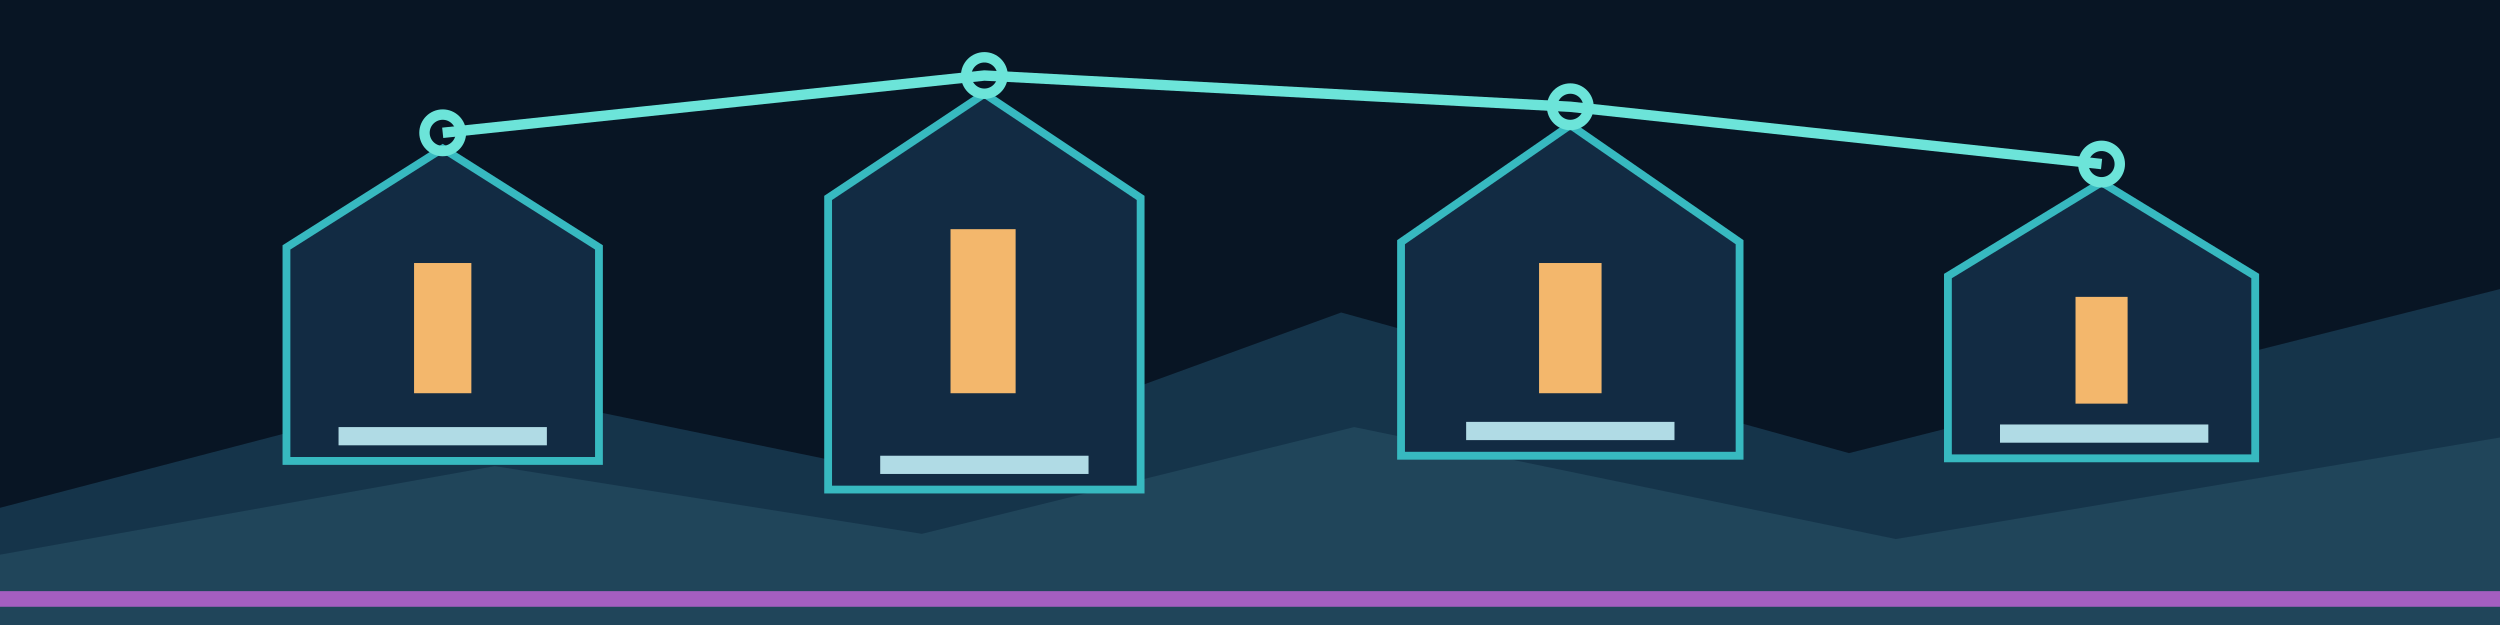
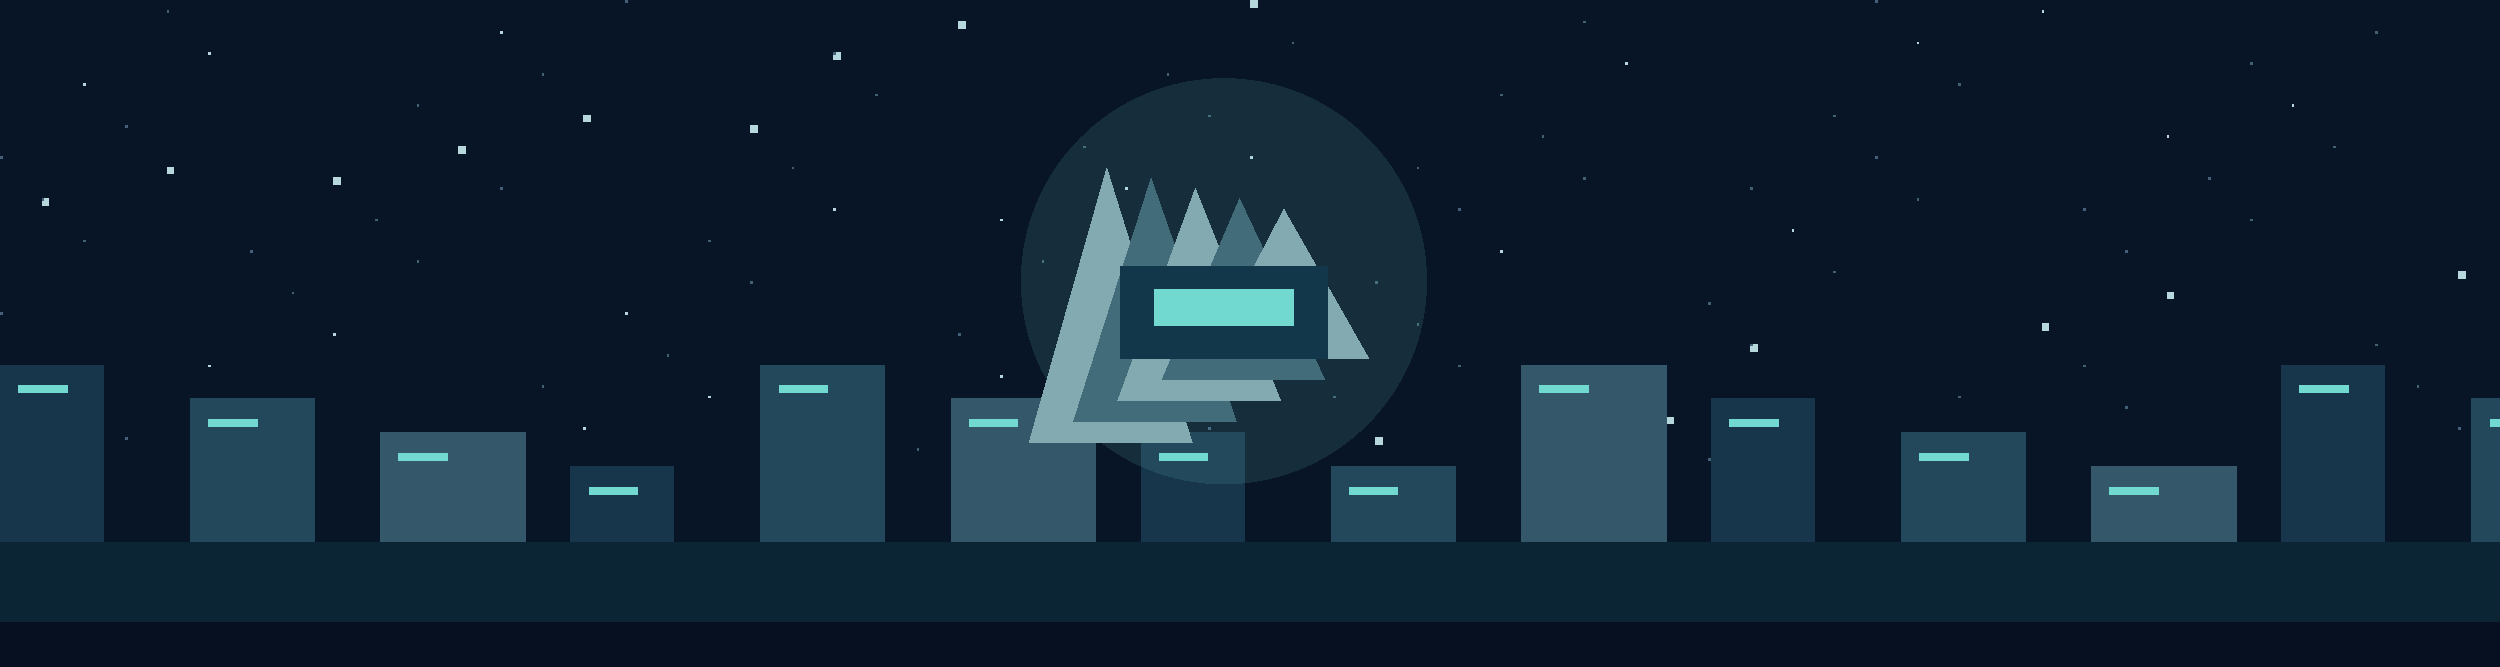
- <svg xmlns="http://www.w3.org/2000/svg" width="960" height="240" viewBox="0 0 960 240">
-   <rect width="960" height="240" fill="#081524" />
-   <path d="M0 195L180 148 345 182 515 120 710 174 960 111V240H0Z" fill="#15344a" />
-   <path d="M0 213L190 179 354 205 520 164 728 207 960 168V240H0Z" fill="#20455a" />
-   <g fill="#122b43" stroke="#37b9c0" stroke-width="3">
-     <path d="M110 177V95L170 57 230 95V177Z" />
-     <path d="M318 188V76L378 36 438 76V188Z" />
-     <path d="M538 175V93L603 48 668 93V175Z" />
-     <path d="M748 176V106L807 70 866 106V176Z" />
-   </g>
-   <g fill="#f3b76c">
-     <path d="M159 101h22v50h-22zM365 88h25v63h-25zM591 101h24v50h-24zM797 114h20v41h-20z" />
-   </g>
-   <g stroke="#6ce4d9" stroke-width="4" fill="none">
-     <path d="M170 51L378 29 603 41 807 63" />
-     <circle cx="170" cy="51" r="7" />
-     <circle cx="378" cy="29" r="7" />
-     <circle cx="603" cy="41" r="7" />
-     <circle cx="807" cy="63" r="7" />
-   </g>
-   <g fill="#b0dbe5">
-     <rect x="130" y="164" width="80" height="7" />
-     <rect x="338" y="175" width="80" height="7" />
-     <rect x="563" y="162" width="80" height="7" />
-     <rect x="768" y="163" width="80" height="7" />
-   </g>
-   <path d="M0 230H960" stroke="#a45ec0" stroke-width="6" />
+ <svg xmlns="http://www.w3.org/2000/svg" width="960" height="256" viewBox="0 0 960 256" shape-rendering="crispEdges">
+   <rect width="960" height="256" fill="#081526" />
+   <path d="M0 208L960 208V256H0Z" fill="#0c2535" />
+   <rect x="64" y="64" width="3" height="3" fill="#b6d7dc" />
+   <rect x="400" y="160" width="1" height="1" fill="#426176" />
+   <rect x="736" y="76" width="1" height="1" fill="#426176" />
+   <rect x="112" y="172" width="1" height="1" fill="#b6d7dc" />
+   <rect x="448" y="88" width="1" height="1" fill="#426176" />
+   <rect x="784" y="4" width="1" height="1" fill="#426176" />
+   <rect x="160" y="100" width="1" height="1" fill="#b6d7dc" />
+   <rect x="496" y="16" width="1" height="1" fill="#426176" />
+   <rect x="832" y="112" width="1" height="1" fill="#426176" />
+   <rect x="224" y="44" width="3" height="3" fill="#b6d7dc" />
+   <rect x="560" y="140" width="1" height="1" fill="#426176" />
+   <rect x="896" y="56" width="1" height="1" fill="#426176" />
+   <rect x="272" y="152" width="1" height="1" fill="#b6d7dc" />
+   <rect x="608" y="68" width="1" height="1" fill="#426176" />
+   <rect x="944" y="164" width="1" height="1" fill="#426176" />
+   <rect x="320" y="80" width="1" height="1" fill="#b6d7dc" />
+   <rect x="656" y="176" width="1" height="1" fill="#426176" />
+   <rect x="32" y="92" width="1" height="1" fill="#426176" />
+   <rect x="368" y="8" width="3" height="3" fill="#b6d7dc" />
+   <rect x="704" y="104" width="1" height="1" fill="#426176" />
+   <rect x="80" y="20" width="1" height="1" fill="#426176" />
+   <rect x="416" y="116" width="1" height="1" fill="#b6d7dc" />
+   <rect x="752" y="32" width="1" height="1" fill="#426176" />
+   <rect x="128" y="128" width="1" height="1" fill="#426176" />
+   <rect x="480" y="60" width="1" height="1" fill="#b6d7dc" />
+   <rect x="816" y="156" width="1" height="1" fill="#426176" />
+   <rect x="192" y="72" width="1" height="1" fill="#426176" />
+   <rect x="528" y="168" width="3" height="3" fill="#b6d7dc" />
+   <rect x="864" y="84" width="1" height="1" fill="#426176" />
+   <rect x="240" y="0" width="1" height="1" fill="#426176" />
+   <rect x="576" y="96" width="1" height="1" fill="#b6d7dc" />
+   <rect x="912" y="12" width="1" height="1" fill="#426176" />
+   <rect x="288" y="108" width="1" height="1" fill="#426176" />
+   <rect x="624" y="24" width="1" height="1" fill="#b6d7dc" />
+   <rect x="0" y="120" width="1" height="1" fill="#426176" />
+   <rect x="336" y="36" width="1" height="1" fill="#426176" />
+   <rect x="672" y="132" width="3" height="3" fill="#b6d7dc" />
+   <rect x="48" y="48" width="1" height="1" fill="#426176" />
+   <rect x="384" y="144" width="1" height="1" fill="#426176" />
+   <rect x="720" y="60" width="1" height="1" fill="#b6d7dc" />
+   <rect x="96" y="156" width="1" height="1" fill="#426176" />
+   <rect x="448" y="88" width="1" height="1" fill="#426176" />
+   <rect x="784" y="4" width="1" height="1" fill="#b6d7dc" />
+   <rect x="160" y="100" width="1" height="1" fill="#426176" />
+   <rect x="496" y="16" width="1" height="1" fill="#426176" />
+   <rect x="832" y="112" width="3" height="3" fill="#b6d7dc" />
+   <rect x="208" y="28" width="1" height="1" fill="#426176" />
+   <rect x="544" y="124" width="1" height="1" fill="#426176" />
+   <rect x="880" y="40" width="1" height="1" fill="#b6d7dc" />
+   <rect x="256" y="136" width="1" height="1" fill="#426176" />
+   <rect x="592" y="52" width="1" height="1" fill="#426176" />
+   <rect x="928" y="148" width="1" height="1" fill="#b6d7dc" />
+   <rect x="304" y="64" width="1" height="1" fill="#426176" />
+   <rect x="640" y="160" width="1" height="1" fill="#426176" />
+   <rect x="16" y="76" width="3" height="3" fill="#b6d7dc" />
+   <rect x="352" y="172" width="1" height="1" fill="#426176" />
+   <rect x="704" y="104" width="1" height="1" fill="#426176" />
+   <rect x="80" y="20" width="1" height="1" fill="#b6d7dc" />
+   <rect x="416" y="116" width="1" height="1" fill="#426176" />
+   <rect x="752" y="32" width="1" height="1" fill="#426176" />
+   <rect x="128" y="128" width="1" height="1" fill="#b6d7dc" />
+   <rect x="464" y="44" width="1" height="1" fill="#426176" />
+   <rect x="800" y="140" width="1" height="1" fill="#426176" />
+   <rect x="176" y="56" width="3" height="3" fill="#b6d7dc" />
+   <rect x="512" y="152" width="1" height="1" fill="#426176" />
+   <rect x="848" y="68" width="1" height="1" fill="#426176" />
+   <rect x="224" y="164" width="1" height="1" fill="#b6d7dc" />
+   <rect x="560" y="80" width="1" height="1" fill="#426176" />
+   <rect x="896" y="176" width="1" height="1" fill="#426176" />
+   <rect x="272" y="92" width="1" height="1" fill="#b6d7dc" />
+   <rect x="608" y="8" width="1" height="1" fill="#426176" />
+   <rect x="944" y="104" width="1" height="1" fill="#426176" />
+   <rect x="320" y="20" width="3" height="3" fill="#b6d7dc" />
+   <rect x="672" y="132" width="1" height="1" fill="#426176" />
+   <rect x="48" y="48" width="1" height="1" fill="#426176" />
+   <rect x="384" y="144" width="1" height="1" fill="#b6d7dc" />
+   <rect x="720" y="60" width="1" height="1" fill="#426176" />
+   <rect x="96" y="156" width="1" height="1" fill="#426176" />
+   <rect x="432" y="72" width="1" height="1" fill="#b6d7dc" />
+   <rect x="768" y="168" width="1" height="1" fill="#426176" />
+   <rect x="144" y="84" width="1" height="1" fill="#426176" />
+   <rect x="480" y="0" width="3" height="3" fill="#b6d7dc" />
+   <rect x="816" y="96" width="1" height="1" fill="#426176" />
+   <rect x="192" y="12" width="1" height="1" fill="#426176" />
+   <rect x="528" y="108" width="1" height="1" fill="#b6d7dc" />
+   <rect x="864" y="24" width="1" height="1" fill="#426176" />
+   <rect x="240" y="120" width="1" height="1" fill="#426176" />
+   <rect x="576" y="36" width="1" height="1" fill="#b6d7dc" />
+   <rect x="928" y="148" width="1" height="1" fill="#426176" />
+   <rect x="304" y="64" width="1" height="1" fill="#426176" />
+   <rect x="640" y="160" width="3" height="3" fill="#b6d7dc" />
+   <rect x="16" y="76" width="1" height="1" fill="#426176" />
+   <rect x="352" y="172" width="1" height="1" fill="#426176" />
+   <rect x="688" y="88" width="1" height="1" fill="#b6d7dc" />
+   <rect x="64" y="4" width="1" height="1" fill="#426176" />
+   <rect x="400" y="100" width="1" height="1" fill="#426176" />
+   <rect x="736" y="16" width="1" height="1" fill="#b6d7dc" />
+   <rect x="112" y="112" width="1" height="1" fill="#426176" />
+   <rect x="448" y="28" width="1" height="1" fill="#426176" />
+   <rect x="784" y="124" width="3" height="3" fill="#b6d7dc" />
+   <rect x="160" y="40" width="1" height="1" fill="#426176" />
+   <rect x="496" y="136" width="1" height="1" fill="#426176" />
+   <rect x="832" y="52" width="1" height="1" fill="#b6d7dc" />
+   <rect x="208" y="148" width="1" height="1" fill="#426176" />
+   <rect x="544" y="64" width="1" height="1" fill="#426176" />
+   <rect x="896" y="176" width="1" height="1" fill="#b6d7dc" />
+   <rect x="272" y="92" width="1" height="1" fill="#426176" />
+   <rect x="608" y="8" width="1" height="1" fill="#426176" />
+   <rect x="944" y="104" width="3" height="3" fill="#b6d7dc" />
+   <rect x="320" y="20" width="1" height="1" fill="#426176" />
+   <rect x="656" y="116" width="1" height="1" fill="#426176" />
+   <rect x="32" y="32" width="1" height="1" fill="#b6d7dc" />
+   <rect x="368" y="128" width="1" height="1" fill="#426176" />
+   <rect x="704" y="44" width="1" height="1" fill="#426176" />
+   <rect x="80" y="140" width="1" height="1" fill="#b6d7dc" />
+   <rect x="416" y="56" width="1" height="1" fill="#426176" />
+   <rect x="752" y="152" width="1" height="1" fill="#426176" />
+   <rect x="128" y="68" width="3" height="3" fill="#b6d7dc" />
+   <rect x="464" y="164" width="1" height="1" fill="#426176" />
+   <rect x="800" y="80" width="1" height="1" fill="#426176" />
+   <rect x="192" y="12" width="1" height="1" fill="#b6d7dc" />
+   <rect x="528" y="108" width="1" height="1" fill="#426176" />
+   <rect x="864" y="24" width="1" height="1" fill="#426176" />
+   <rect x="240" y="120" width="1" height="1" fill="#b6d7dc" />
+   <rect x="576" y="36" width="1" height="1" fill="#426176" />
+   <rect x="912" y="132" width="1" height="1" fill="#426176" />
+   <rect x="288" y="48" width="3" height="3" fill="#b6d7dc" />
+   <rect x="624" y="144" width="1" height="1" fill="#426176" />
+   <rect x="0" y="60" width="1" height="1" fill="#426176" />
+   <rect x="336" y="156" width="1" height="1" fill="#b6d7dc" />
+   <rect x="672" y="72" width="1" height="1" fill="#426176" />
+   <rect x="48" y="168" width="1" height="1" fill="#426176" />
+   <rect x="384" y="84" width="1" height="1" fill="#b6d7dc" />
+   <rect x="720" y="0" width="1" height="1" fill="#426176" />
+   <rect x="96" y="96" width="1" height="1" fill="#426176" />
+   <rect x="0" y="140" width="40" height="68" fill="#17354b" />
+   <rect x="7" y="148" width="19" height="3" fill="#72d9d1" />
+   <rect x="73" y="153" width="48" height="55" fill="#23485b" />
+   <rect x="80" y="161" width="19" height="3" fill="#72d9d1" />
+   <rect x="146" y="166" width="56" height="42" fill="#34576a" />
+   <rect x="153" y="174" width="19" height="3" fill="#72d9d1" />
+   <rect x="219" y="179" width="40" height="29" fill="#17354b" />
+   <rect x="226" y="187" width="19" height="3" fill="#72d9d1" />
+   <rect x="292" y="140" width="48" height="68" fill="#23485b" />
+   <rect x="299" y="148" width="19" height="3" fill="#72d9d1" />
+   <rect x="365" y="153" width="56" height="55" fill="#34576a" />
+   <rect x="372" y="161" width="19" height="3" fill="#72d9d1" />
+   <rect x="438" y="166" width="40" height="42" fill="#17354b" />
+   <rect x="445" y="174" width="19" height="3" fill="#72d9d1" />
+   <rect x="511" y="179" width="48" height="29" fill="#23485b" />
+   <rect x="518" y="187" width="19" height="3" fill="#72d9d1" />
+   <rect x="584" y="140" width="56" height="68" fill="#34576a" />
+   <rect x="591" y="148" width="19" height="3" fill="#72d9d1" />
+   <rect x="657" y="153" width="40" height="55" fill="#17354b" />
+   <rect x="664" y="161" width="19" height="3" fill="#72d9d1" />
+   <rect x="730" y="166" width="48" height="42" fill="#23485b" />
+   <rect x="737" y="174" width="19" height="3" fill="#72d9d1" />
+   <rect x="803" y="179" width="56" height="29" fill="#34576a" />
+   <rect x="810" y="187" width="19" height="3" fill="#72d9d1" />
+   <rect x="876" y="140" width="40" height="68" fill="#17354b" />
+   <rect x="883" y="148" width="19" height="3" fill="#72d9d1" />
+   <rect x="949" y="153" width="48" height="55" fill="#23485b" />
+   <rect x="956" y="161" width="19" height="3" fill="#72d9d1" />
+   <circle cx="470" cy="108" r="78" fill="#72d9d1" opacity=".13" />
+   <path d="M395 170L425 64L458 170Z" fill="#82aab0" />
+   <path d="M412 162L442 68L475 162Z" fill="#426c7a" />
+   <path d="M429 154L459 72L492 154Z" fill="#82aab0" />
+   <path d="M446 146L476 76L509 146Z" fill="#426c7a" />
+   <path d="M463 138L493 80L526 138Z" fill="#82aab0" />
+   <rect x="430" y="102" width="80" height="36" fill="#12374a" />
+   <rect x="443" y="111" width="54" height="14" fill="#72d9d1" />
+   <rect x="0" y="239" width="960" height="17" fill="#061020" />
</svg>
